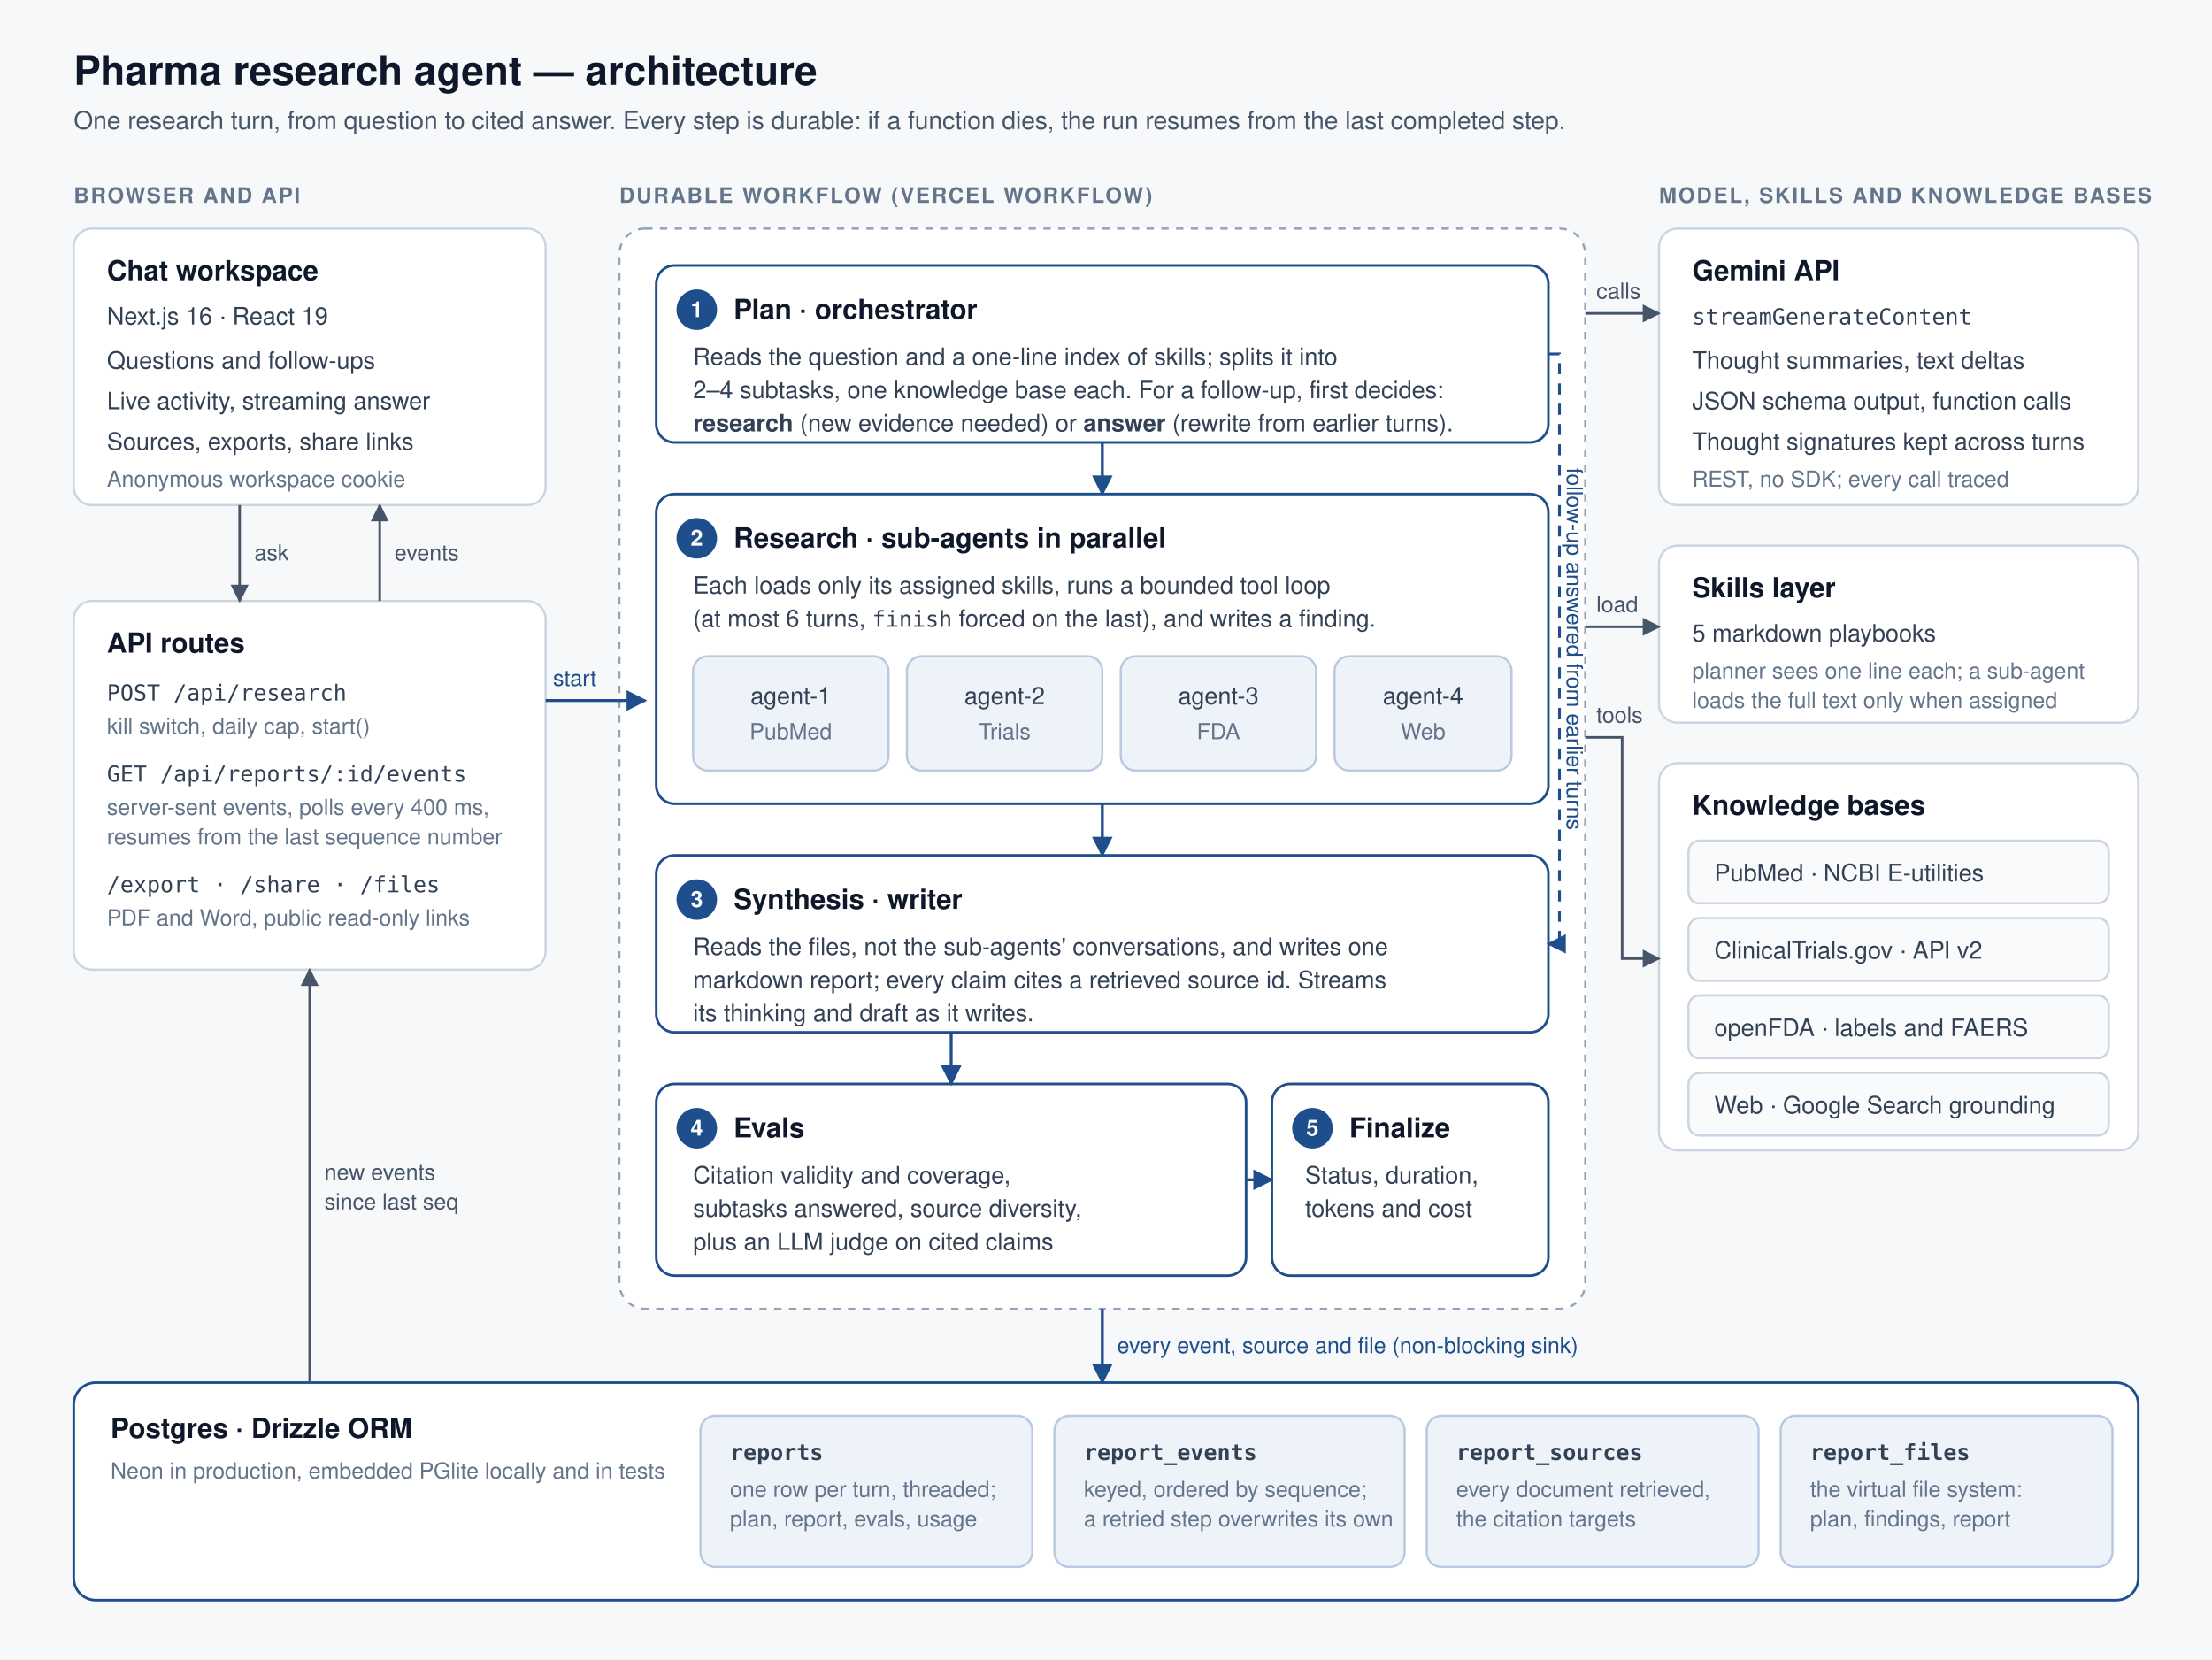
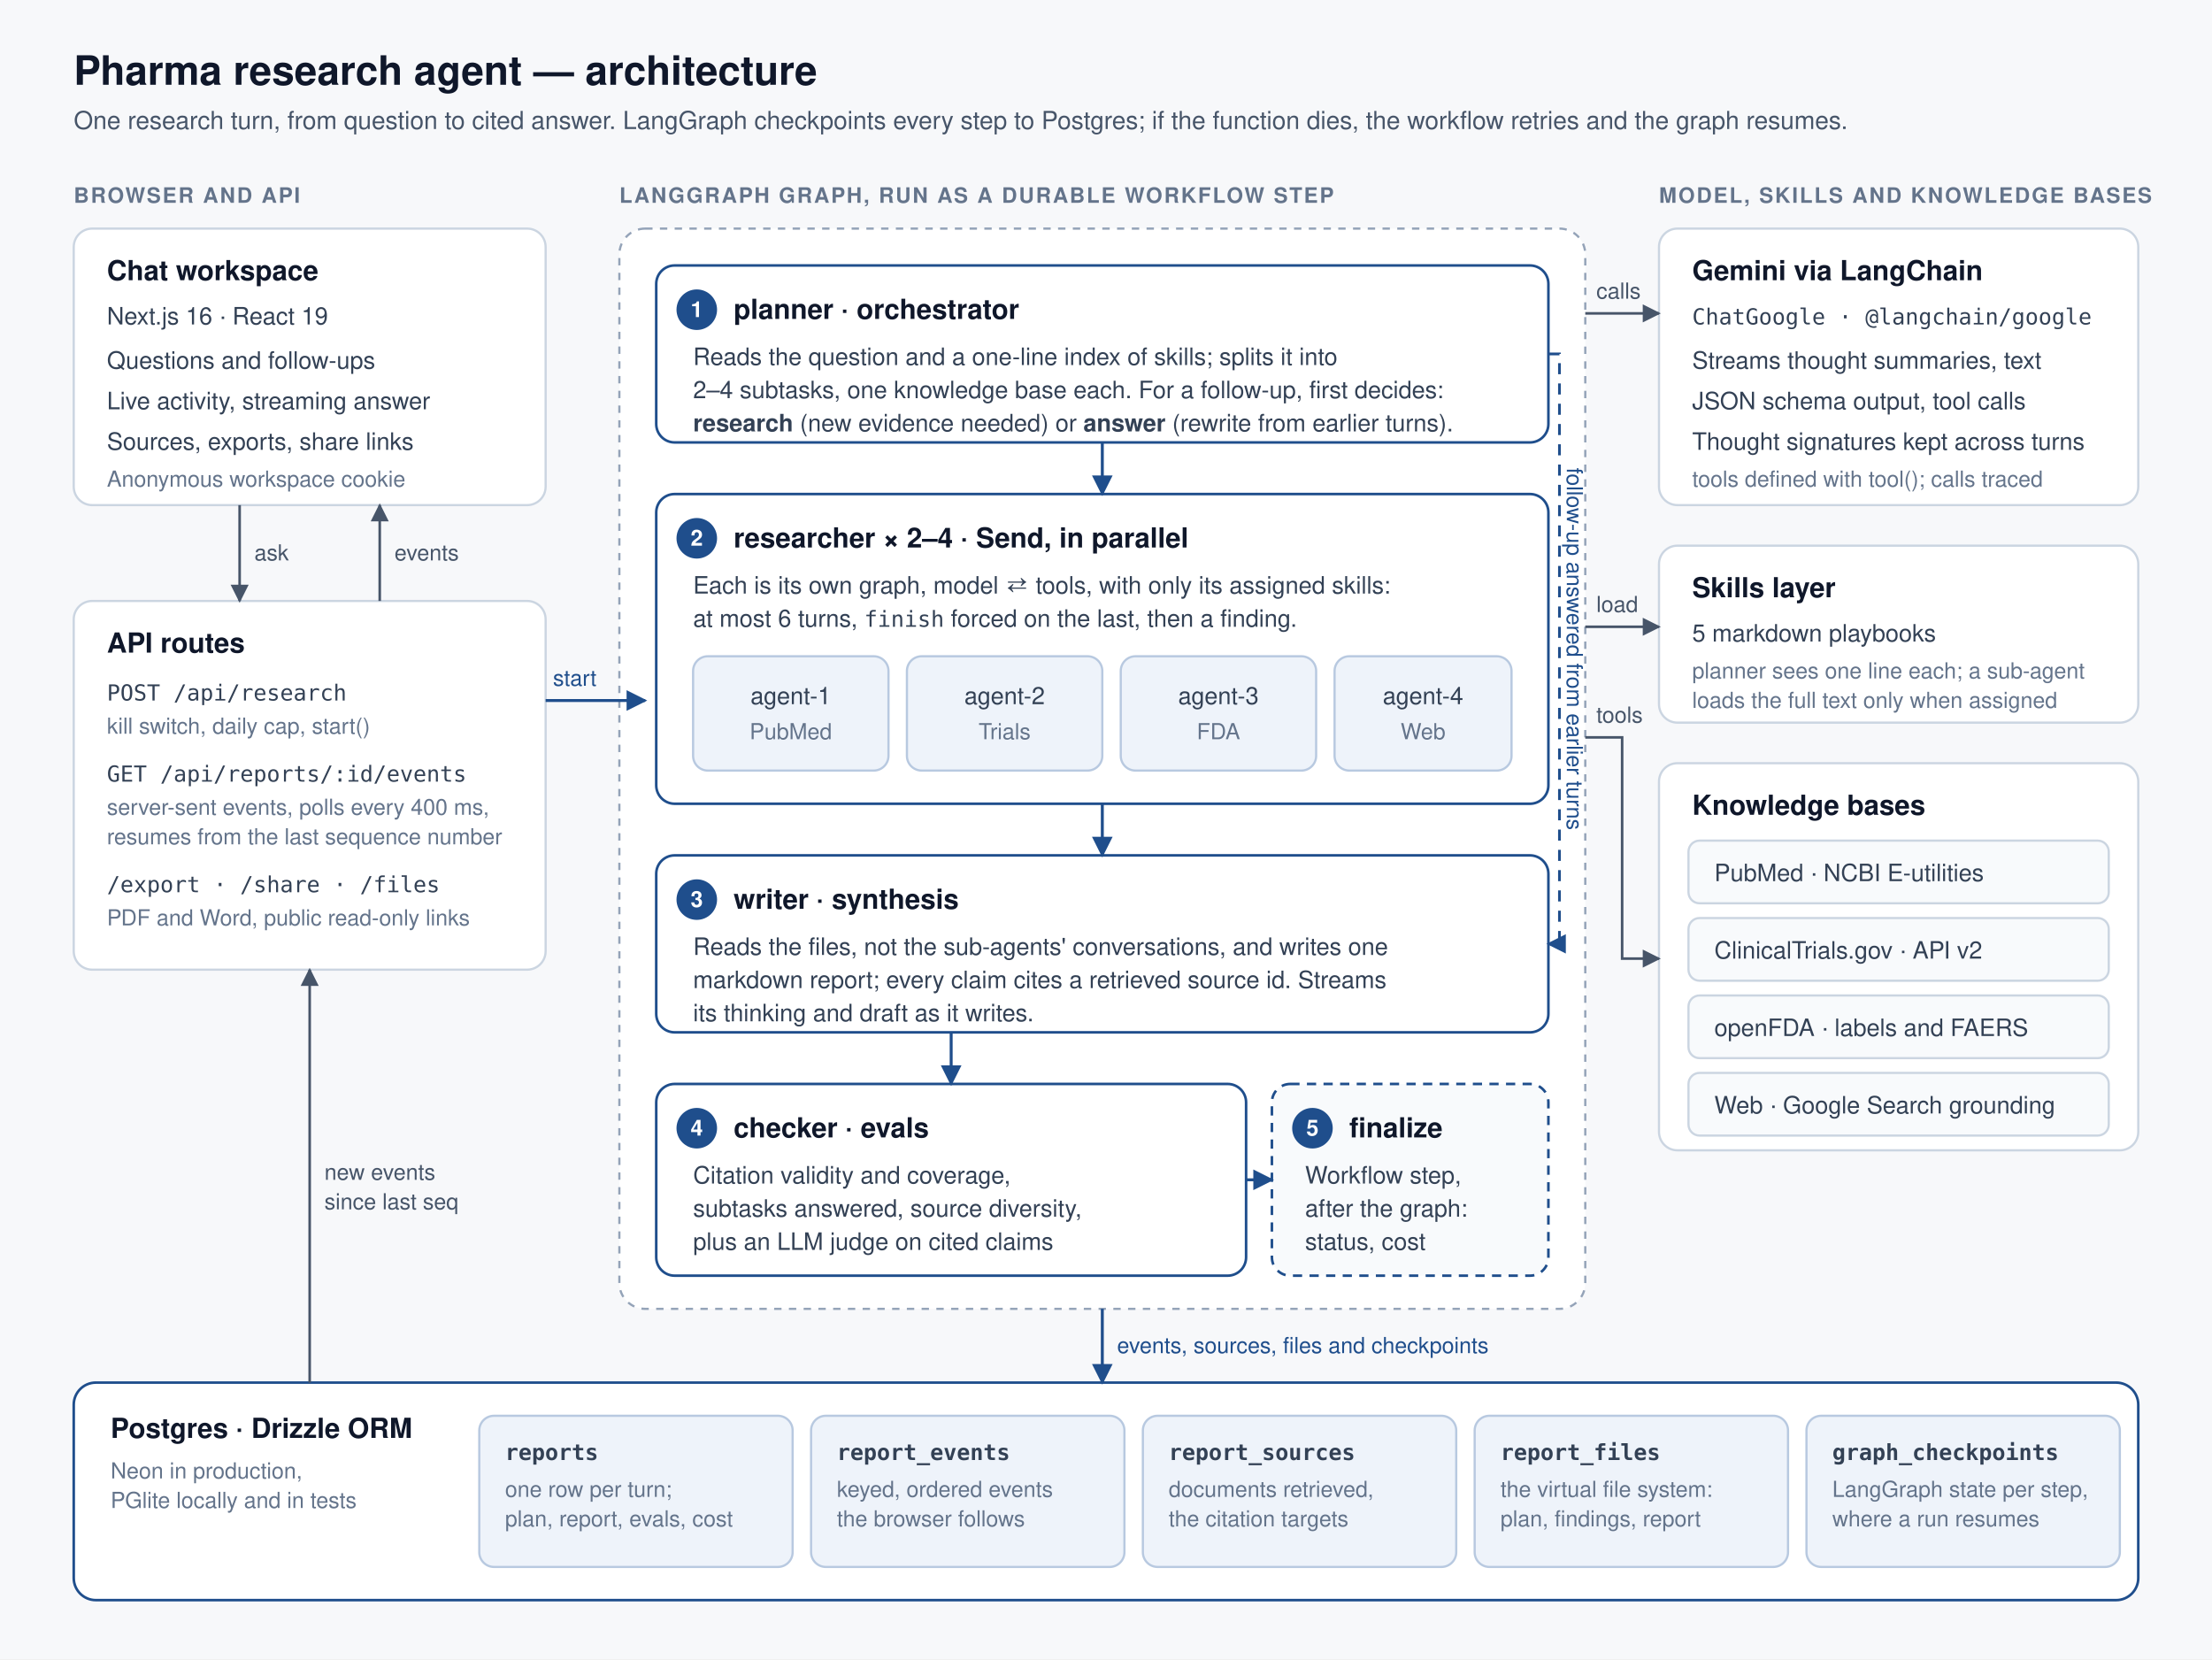
<svg xmlns="http://www.w3.org/2000/svg" viewBox="0 0 1200 900" width="1200" height="900" font-family="'IBM Plex Sans', 'Segoe UI', Helvetica, Arial, sans-serif">
  <defs>
    <marker id="arrow" viewBox="0 0 10 10" refX="9" refY="5" markerWidth="7" markerHeight="7" orient="auto-start-reverse">
      <path d="M0 0 10 5 0 10z" fill="#475569" />
    </marker>
    <marker id="arrow-blue" viewBox="0 0 10 10" refX="9" refY="5" markerWidth="7" markerHeight="7" orient="auto-start-reverse">
      <path d="M0 0 10 5 0 10z" fill="#1f4e8c" />
    </marker>
    <style>
      .title { font-size: 22px; font-weight: 600; fill: #0f172a; }
      .sub { font-size: 13.5px; fill: #475569; }
      .h { font-size: 15px; font-weight: 600; fill: #0f172a; }
      .t { font-size: 13px; fill: #334155; }
      .s { font-size: 12px; fill: #64748b; }
      .lane { font-size: 11.5px; font-weight: 600; letter-spacing: 0.08em; fill: #64748b; }
      .lbl { font-size: 12px; fill: #475569; }
      .lblb { font-size: 12px; fill: #1f4e8c; font-weight: 500; }
      .mono { font-family: 'IBM Plex Mono', Menlo, monospace; font-size: 12px; fill: #334155; }
      .box { fill: #ffffff; stroke: #cbd5e1; stroke-width: 1.2; }
      .step { fill: #ffffff; stroke: #1f4e8c; stroke-width: 1.4; }
      .soft { fill: #eef3fa; stroke: #b8c9e0; stroke-width: 1.2; }
      .kb { fill: #f8fafc; stroke: #cbd5e1; stroke-width: 1.2; }
      .wire { stroke: #475569; stroke-width: 1.4; fill: none; }
      .wireb { stroke: #1f4e8c; stroke-width: 1.6; fill: none; }
      .dash { stroke: #1f4e8c; stroke-width: 1.5; fill: none; stroke-dasharray: 6 5; }
      .num { font-size: 12px; font-weight: 700; fill: #ffffff; }
    </style>
  </defs>
  <rect width="1200" height="900" fill="#f7f8fa" />
  <text x="40" y="46" class="title">Pharma research agent — architecture</text>
-   <text x="40" y="70" class="sub">One research turn, from question to cited answer. Every step is durable: if a function dies, the run resumes from the last completed step.</text>
+   <text x="40" y="70" class="sub">One research turn, from question to cited answer. LangGraph checkpoints every step to Postgres; if the function dies, the workflow retries and the graph resumes.</text>
  <text x="40" y="110" class="lane">BROWSER AND API</text>
-   <text x="336" y="110" class="lane">DURABLE WORKFLOW (VERCEL WORKFLOW)</text>
+   <text x="336" y="110" class="lane">LANGGRAPH GRAPH, RUN AS A DURABLE WORKFLOW STEP</text>
  <text x="900" y="110" class="lane">MODEL, SKILLS AND KNOWLEDGE BASES</text>
  <rect x="40" y="124" width="256" height="150" rx="10" class="box" />
  <text x="58" y="152" class="h">Chat workspace</text>
  <text x="58" y="176" class="t">Next.js 16 · React 19</text>
  <text x="58" y="200" class="t">Questions and follow-ups</text>
  <text x="58" y="222" class="t">Live activity, streaming answer</text>
  <text x="58" y="244" class="t">Sources, exports, share links</text>
  <text x="58" y="264" class="s">Anonymous workspace cookie</text>
  <rect x="40" y="326" width="256" height="200" rx="10" class="box" />
  <text x="58" y="354" class="h">API routes</text>
  <text x="58" y="380" class="mono">POST /api/research</text>
  <text x="58" y="398" class="s">kill switch, daily cap, start()</text>
  <text x="58" y="424" class="mono">GET  /api/reports/:id/events</text>
  <text x="58" y="442" class="s">server-sent events, polls every 400 ms,</text>
  <text x="58" y="458" class="s">resumes from the last sequence number</text>
  <text x="58" y="484" class="mono">/export · /share · /files</text>
  <text x="58" y="502" class="s">PDF and Word, public read-only links</text>
  <path d="M130 274 V326" class="wire" marker-end="url(#arrow)" />
  <path d="M206 326 V274" class="wire" marker-end="url(#arrow)" />
  <text x="138" y="304" class="lbl">ask</text>
  <text x="214" y="304" class="lbl">events</text>
  <rect x="336" y="124" width="524" height="586" rx="14" fill="#ffffff" stroke="#94a3b8" stroke-width="1.2" stroke-dasharray="4 4" />
  <path d="M296 380 H350" class="wireb" marker-end="url(#arrow-blue)" />
  <text x="300" y="372" class="lblb">start</text>
  <rect x="356" y="144" width="484" height="96" rx="10" class="step" />
  <circle cx="378" cy="168" r="11" fill="#1f4e8c" />
  <text x="378" y="172" text-anchor="middle" class="num">1</text>
-   <text x="398" y="173" class="h">Plan · orchestrator</text>
+   <text x="398" y="173" class="h">planner · orchestrator</text>
  <text x="376" y="198" class="t">Reads the question and a one-line index of skills; splits it into</text>
  <text x="376" y="216" class="t">2–4 subtasks, one knowledge base each. For a follow-up, first decides:</text>
  <text x="376" y="234" class="t">
    <tspan font-weight="600">research</tspan> (new evidence needed) or <tspan font-weight="600">answer</tspan> (rewrite from earlier turns).</text>
  <rect x="356" y="268" width="484" height="168" rx="10" class="step" />
  <circle cx="378" cy="292" r="11" fill="#1f4e8c" />
  <text x="378" y="296" text-anchor="middle" class="num">2</text>
-   <text x="398" y="297" class="h">Research · sub-agents in parallel</text>
-   <text x="376" y="322" class="t">Each loads only its assigned skills, runs a bounded tool loop</text>
-   <text x="376" y="340" class="t">(at most 6 turns, <tspan class="mono">finish</tspan> forced on the last), and writes a finding.</text>
+   <text x="398" y="297" class="h">researcher × 2–4 · Send, in parallel</text>
+   <text x="376" y="322" class="t">Each is its own graph, model ⇄ tools, with only its assigned skills:</text>
+   <text x="376" y="340" class="t">at most 6 turns, <tspan class="mono">finish</tspan> forced on the last, then a finding.</text>
  <rect x="376" y="356" width="106" height="62" rx="8" class="soft" />
  <text x="429" y="382" text-anchor="middle" class="t">agent-1</text>
  <text x="429" y="401" text-anchor="middle" class="s">PubMed</text>
  <rect x="492" y="356" width="106" height="62" rx="8" class="soft" />
  <text x="545" y="382" text-anchor="middle" class="t">agent-2</text>
  <text x="545" y="401" text-anchor="middle" class="s">Trials</text>
  <rect x="608" y="356" width="106" height="62" rx="8" class="soft" />
  <text x="661" y="382" text-anchor="middle" class="t">agent-3</text>
  <text x="661" y="401" text-anchor="middle" class="s">FDA</text>
  <rect x="724" y="356" width="96" height="62" rx="8" class="soft" />
  <text x="772" y="382" text-anchor="middle" class="t">agent-4</text>
  <text x="772" y="401" text-anchor="middle" class="s">Web</text>
  <rect x="356" y="464" width="484" height="96" rx="10" class="step" />
  <circle cx="378" cy="488" r="11" fill="#1f4e8c" />
  <text x="378" y="492" text-anchor="middle" class="num">3</text>
-   <text x="398" y="493" class="h">Synthesis · writer</text>
+   <text x="398" y="493" class="h">writer · synthesis</text>
  <text x="376" y="518" class="t">Reads the files, not the sub-agents' conversations, and writes one</text>
  <text x="376" y="536" class="t">markdown report; every claim cites a retrieved source id. Streams</text>
  <text x="376" y="554" class="t">its thinking and draft as it writes.</text>
  <rect x="356" y="588" width="320" height="104" rx="10" class="step" />
  <circle cx="378" cy="612" r="11" fill="#1f4e8c" />
  <text x="378" y="616" text-anchor="middle" class="num">4</text>
-   <text x="398" y="617" class="h">Evals</text>
+   <text x="398" y="617" class="h">checker · evals</text>
  <text x="376" y="642" class="t">Citation validity and coverage,</text>
  <text x="376" y="660" class="t">subtasks answered, source diversity,</text>
  <text x="376" y="678" class="t">plus an LLM judge on cited claims</text>
-   <rect x="690" y="588" width="150" height="104" rx="10" class="step" />
+   <rect x="690" y="588" width="150" height="104" rx="10" fill="#f8fafc" stroke="#1f4e8c" stroke-width="1.4" stroke-dasharray="5 4" />
  <circle cx="712" cy="612" r="11" fill="#1f4e8c" />
  <text x="712" y="616" text-anchor="middle" class="num">5</text>
-   <text x="732" y="617" class="h">Finalize</text>
-   <text x="708" y="642" class="t">Status, duration,</text>
-   <text x="708" y="660" class="t">tokens and cost</text>
+   <text x="732" y="617" class="h">finalize</text>
+   <text x="708" y="642" class="t">Workflow step,</text>
+   <text x="708" y="660" class="t">after the graph:</text>
+   <text x="708" y="678" class="t">status, cost</text>
  <path d="M598 240 V268" class="wireb" marker-end="url(#arrow-blue)" />
  <path d="M598 436 V464" class="wireb" marker-end="url(#arrow-blue)" />
  <path d="M516 560 V588" class="wireb" marker-end="url(#arrow-blue)" />
  <path d="M676 640 H690" class="wireb" marker-end="url(#arrow-blue)" />
  <path d="M840 192 H846 V512 H840" class="dash" marker-end="url(#arrow-blue)" />
  <text x="850" y="352" class="lblb" font-size="11" transform="rotate(90 850 352)" text-anchor="middle">follow-up answered from earlier turns</text>
  <rect x="900" y="124" width="260" height="150" rx="10" class="box" />
-   <text x="918" y="152" class="h">Gemini API</text>
-   <text x="918" y="176" class="mono">streamGenerateContent</text>
-   <text x="918" y="200" class="t">Thought summaries, text deltas</text>
-   <text x="918" y="222" class="t">JSON schema output, function calls</text>
+   <text x="918" y="152" class="h">Gemini via LangChain</text>
+   <text x="918" y="176" class="mono">ChatGoogle · @langchain/google</text>
+   <text x="918" y="200" class="t">Streams thought summaries, text</text>
+   <text x="918" y="222" class="t">JSON schema output, tool calls</text>
  <text x="918" y="244" class="t">Thought signatures kept across turns</text>
-   <text x="918" y="264" class="s">REST, no SDK; every call traced</text>
+   <text x="918" y="264" class="s">tools defined with tool(); calls traced</text>
  <rect x="900" y="296" width="260" height="96" rx="10" class="box" />
  <text x="918" y="324" class="h">Skills layer</text>
  <text x="918" y="348" class="t">5 markdown playbooks</text>
  <text x="918" y="368" class="s">planner sees one line each; a sub-agent</text>
  <text x="918" y="384" class="s">loads the full text only when assigned</text>
  <rect x="900" y="414" width="260" height="210" rx="10" class="box" />
  <text x="918" y="442" class="h">Knowledge bases</text>
  <rect x="916" y="456" width="228" height="34" rx="6" class="kb" />
  <text x="930" y="478" class="t">PubMed · NCBI E-utilities</text>
  <rect x="916" y="498" width="228" height="34" rx="6" class="kb" />
  <text x="930" y="520" class="t">ClinicalTrials.gov · API v2</text>
  <rect x="916" y="540" width="228" height="34" rx="6" class="kb" />
  <text x="930" y="562" class="t">openFDA · labels and FAERS</text>
  <rect x="916" y="582" width="228" height="34" rx="6" class="kb" />
  <text x="930" y="604" class="t">Web · Google Search grounding</text>
  <path d="M860 170 H900" class="wire" marker-end="url(#arrow)" />
  <text x="866" y="162" class="lbl">calls</text>
  <path d="M860 340 H900" class="wire" marker-end="url(#arrow)" />
  <text x="866" y="332" class="lbl">load</text>
  <path d="M860 400 H880 V520 H900" class="wire" marker-end="url(#arrow)" />
  <text x="866" y="392" class="lbl">tools</text>
  <rect x="40" y="750" width="1120" height="118" rx="12" fill="#ffffff" stroke="#1f4e8c" stroke-width="1.4" />
  <text x="60" y="780" class="h">Postgres · Drizzle ORM</text>
-   <text x="60" y="802" class="s">Neon in production, embedded PGlite locally and in tests</text>
-   <rect x="380" y="768" width="180" height="82" rx="8" class="soft" />
-   <text x="396" y="792" class="mono" font-weight="600">reports</text>
-   <text x="396" y="812" class="s">one row per turn, threaded;</text>
-   <text x="396" y="828" class="s">plan, report, evals, usage</text>
-   <rect x="572" y="768" width="190" height="82" rx="8" class="soft" />
-   <text x="588" y="792" class="mono" font-weight="600">report_events</text>
-   <text x="588" y="812" class="s">keyed, ordered by sequence;</text>
-   <text x="588" y="828" class="s">a retried step overwrites its own</text>
-   <rect x="774" y="768" width="180" height="82" rx="8" class="soft" />
-   <text x="790" y="792" class="mono" font-weight="600">report_sources</text>
-   <text x="790" y="812" class="s">every document retrieved,</text>
-   <text x="790" y="828" class="s">the citation targets</text>
-   <rect x="966" y="768" width="180" height="82" rx="8" class="soft" />
-   <text x="982" y="792" class="mono" font-weight="600">report_files</text>
-   <text x="982" y="812" class="s">the virtual file system:</text>
-   <text x="982" y="828" class="s">plan, findings, report</text>
+   <text x="60" y="802" class="s">Neon in production,</text>
+   <text x="60" y="818" class="s">PGlite locally and in tests</text>
+   <rect x="260" y="768" width="170" height="82" rx="8" class="soft" />
+   <text x="274" y="792" class="mono" font-weight="600">reports</text>
+   <text x="274" y="812" class="s">one row per turn;</text>
+   <text x="274" y="828" class="s">plan, report, evals, cost</text>
+   <rect x="440" y="768" width="170" height="82" rx="8" class="soft" />
+   <text x="454" y="792" class="mono" font-weight="600">report_events</text>
+   <text x="454" y="812" class="s">keyed, ordered events</text>
+   <text x="454" y="828" class="s">the browser follows</text>
+   <rect x="620" y="768" width="170" height="82" rx="8" class="soft" />
+   <text x="634" y="792" class="mono" font-weight="600">report_sources</text>
+   <text x="634" y="812" class="s">documents retrieved,</text>
+   <text x="634" y="828" class="s">the citation targets</text>
+   <rect x="800" y="768" width="170" height="82" rx="8" class="soft" />
+   <text x="814" y="792" class="mono" font-weight="600">report_files</text>
+   <text x="814" y="812" class="s">the virtual file system:</text>
+   <text x="814" y="828" class="s">plan, findings, report</text>
+   <rect x="980" y="768" width="170" height="82" rx="8" class="soft" />
+   <text x="994" y="792" class="mono" font-weight="600">graph_checkpoints</text>
+   <text x="994" y="812" class="s">LangGraph state per step,</text>
+   <text x="994" y="828" class="s">where a run resumes</text>
  <path d="M598 710 V750" class="wireb" marker-end="url(#arrow-blue)" />
-   <text x="606" y="734" class="lblb">every event, source and file (non-blocking sink)</text>
+   <text x="606" y="734" class="lblb">events, sources, files and checkpoints</text>
  <path d="M168 750 V526" class="wire" marker-end="url(#arrow)" />
  <text x="176" y="640" class="lbl">new events</text>
  <text x="176" y="656" class="lbl">since last seq</text>
</svg>
